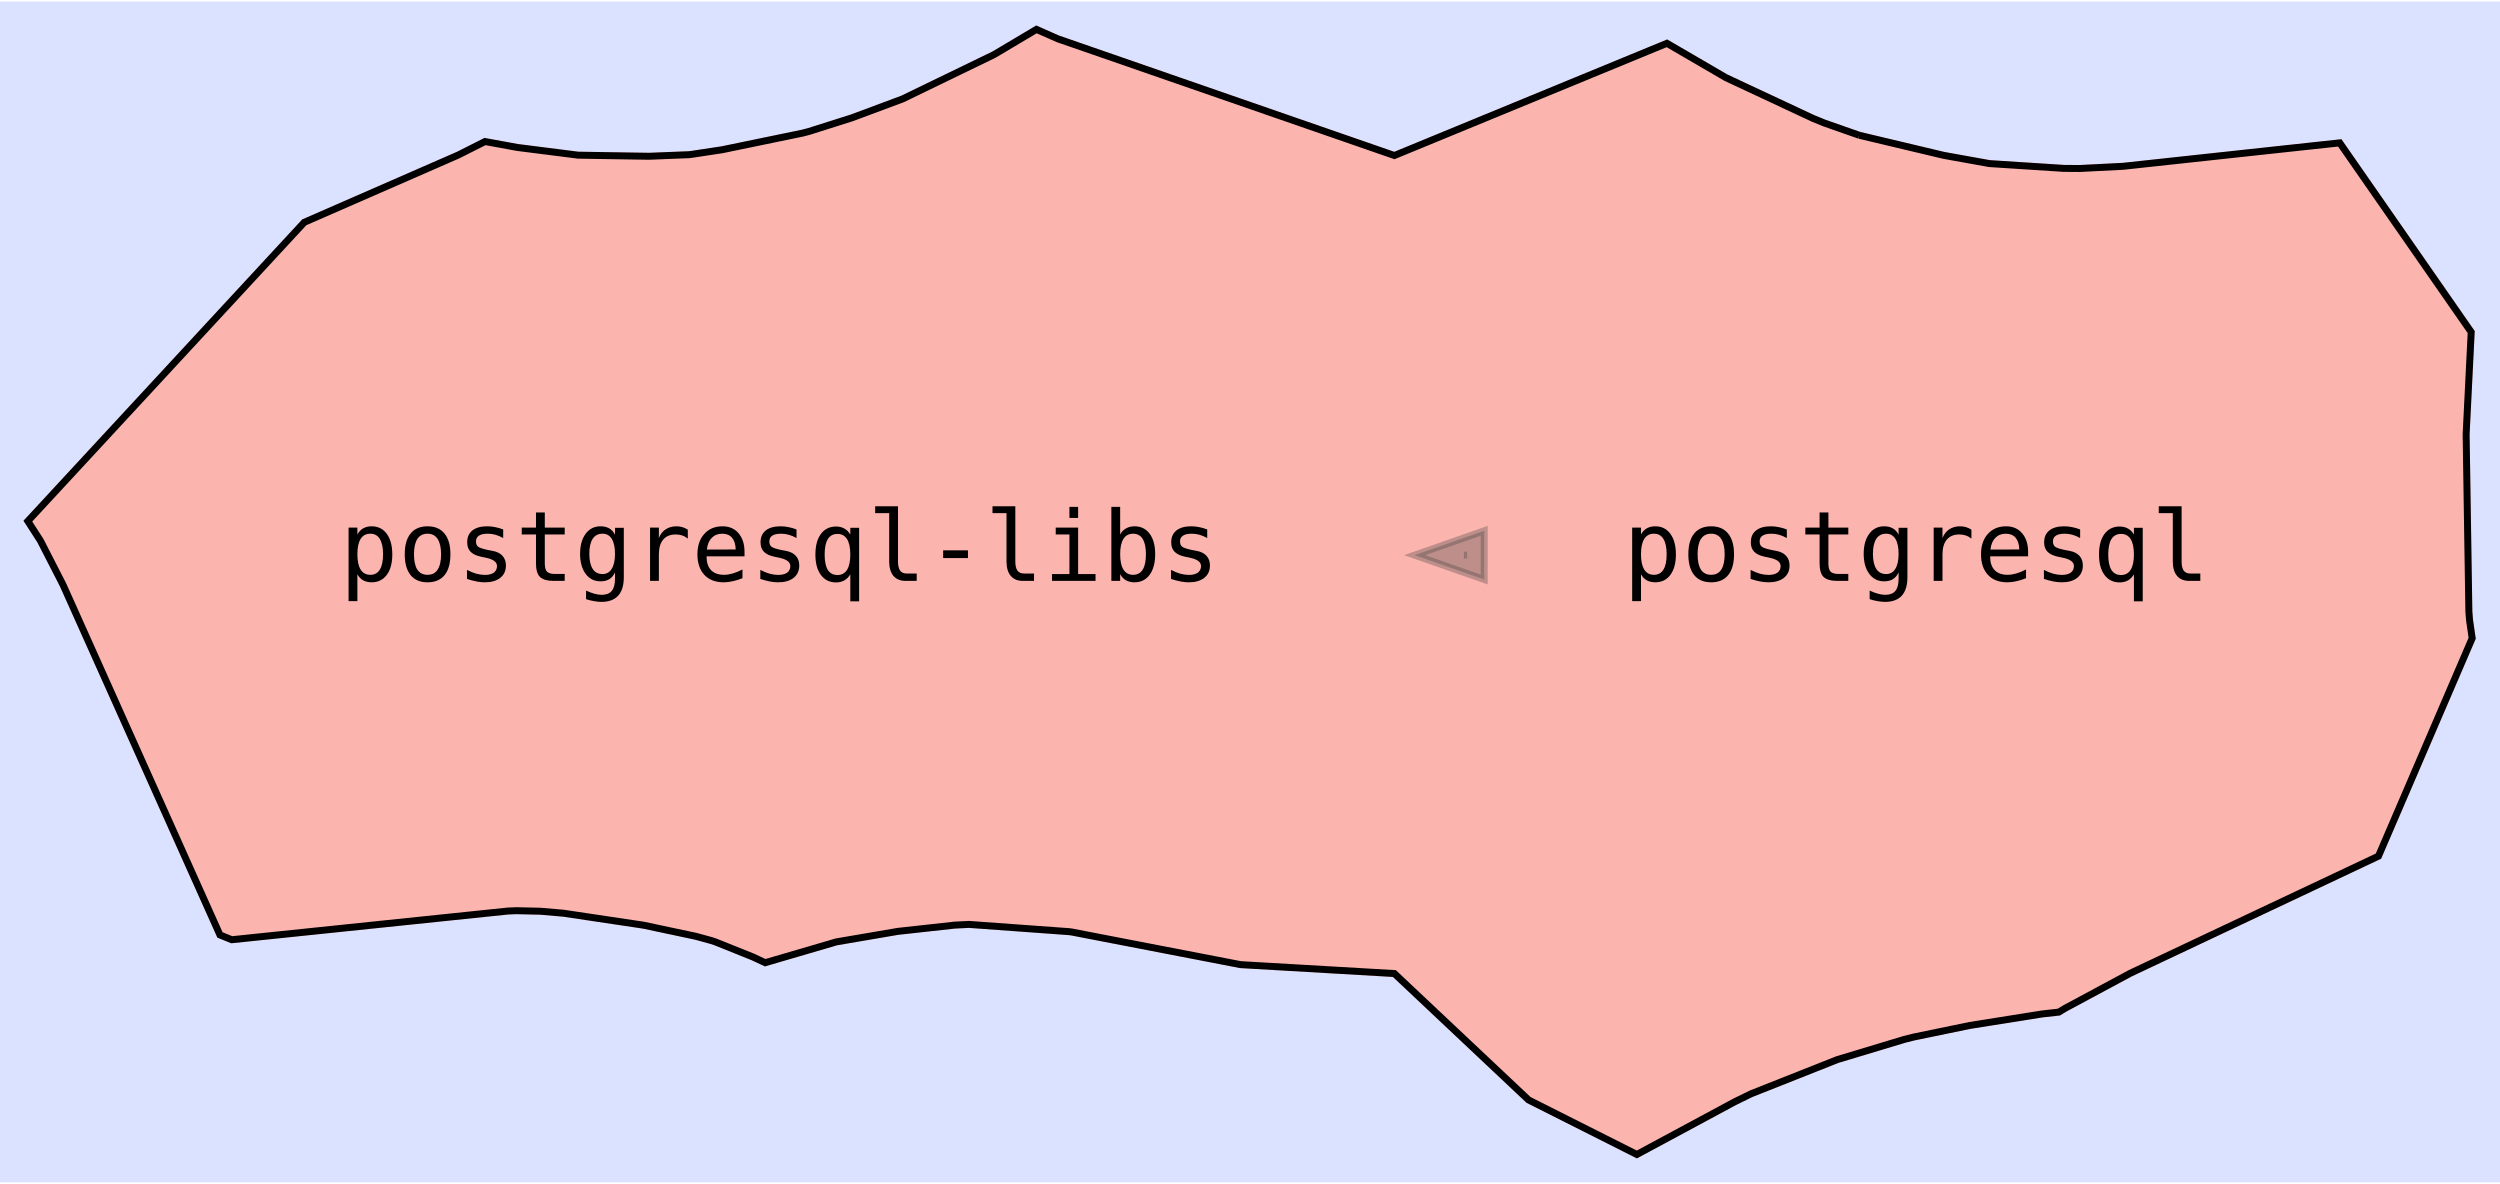
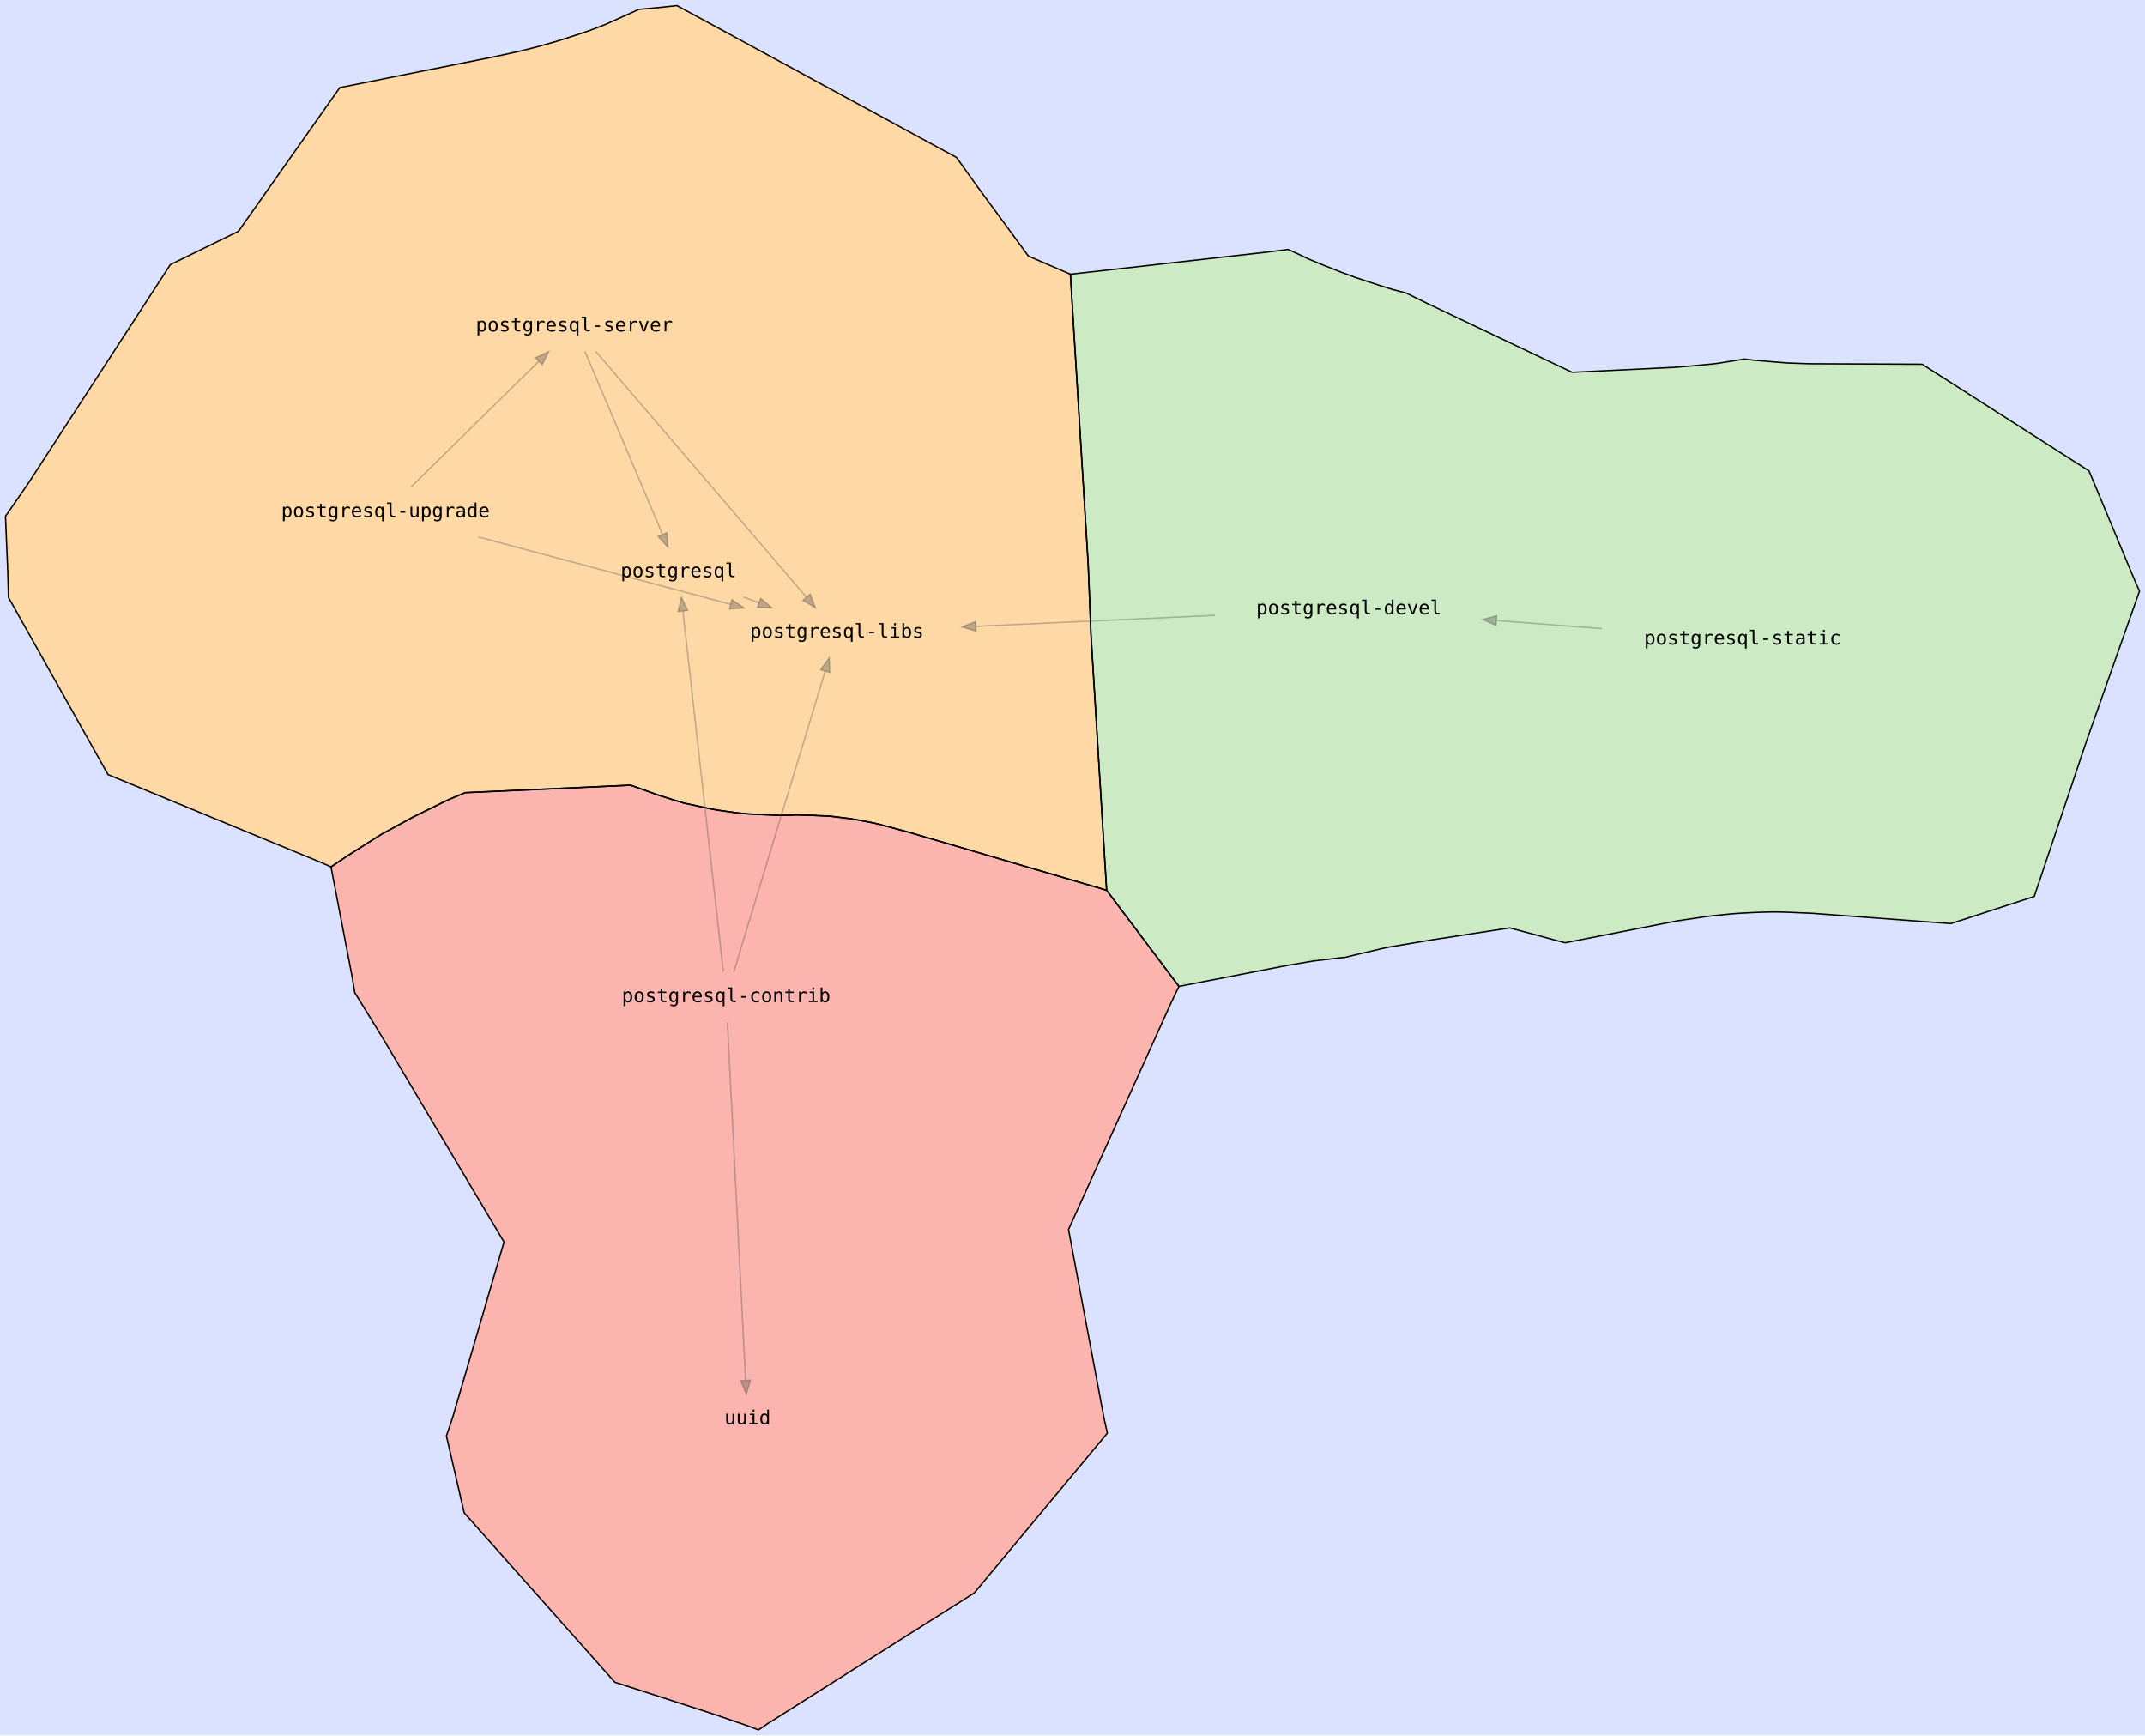
- <svg xmlns="http://www.w3.org/2000/svg" width="359pt" height="170pt" viewBox="0.00 0.00 359.18 169.64">
-   <g id="graph0" class="graph" transform="scale(1 1) rotate(0) translate(21.0059 97.5368)">
-     <polygon fill="#dae2ff" stroke="transparent" points="-21.006,72.106 -21.006,-97.537 338.176,-97.537 338.176,72.106 -21.006,72.106" />
-     <polygon fill="#fbb4ae" stroke="#fbb4ae" points="53.173,33.081 51.971,33.129 12.289,37.253 10.598,36.566 -11.957,-13.75 -15.198,-20.076 -17.006,-22.885 22.709,-65.819 44.831,-75.484 48.676,-77.424 53.331,-76.573 62.045,-75.466 72.234,-75.306 77.903,-75.532 78.223,-75.562 82.73,-76.241 94.284,-78.629 95.245,-78.881 101.388,-80.829 108.666,-83.542 121.806,-89.911 127.904,-93.537 130.973,-92.182 179.329,-75.415 218.483,-91.537 226.944,-86.61 239.476,-80.747 241.088,-80.089 246.102,-78.329 258.259,-75.437 264.812,-74.258 275.501,-73.567 277.803,-73.551 284.028,-73.866 315.148,-77.232 334.036,-50.05 333.307,-35.371 333.702,-9.878 333.801,-8.646 334.176,-6.06 320.714,25.24 285.056,42.068 275.705,47.097 274.774,47.657 274.679,47.663 272.384,47.917 261.992,49.57 253.884,51.246 252.578,51.577 242.965,54.475 230.568,59.388 228.191,60.553 214.163,68.106 198.607,60.271 179.329,42.112 157.215,40.829 132.97,36.143 132.585,36.092 118.219,35.052 116.151,35.153 107.979,36.053 99.151,37.563 88.931,40.556 87.157,39.727 81.796,37.573 81.214,37.377 78.968,36.761 71.443,35.162 59.949,33.443 56.618,33.158 53.173,33.081 53.173,33.081" />
-     <polyline fill="none" stroke="#000000" points="246.102,-78.329 258.259,-75.437 264.812,-74.258 275.501,-73.567 277.803,-73.551 284.028,-73.866 315.148,-77.232 334.036,-50.05 333.307,-35.371 333.702,-9.878 333.801,-8.646 334.176,-6.06 320.714,25.24 285.056,42.068 275.705,47.097 274.774,47.657 274.679,47.663 272.384,47.917 261.992,49.57 253.884,51.246 252.578,51.577 242.965,54.475 230.568,59.388 228.191,60.553 214.163,68.106 198.607,60.271 179.329,42.112 157.215,40.829 132.97,36.143 132.585,36.092 118.219,35.052 116.151,35.153 107.979,36.053 99.151,37.563 88.931,40.556 87.157,39.727 81.796,37.573 81.214,37.377 78.968,36.761 71.443,35.162 59.949,33.443 56.618,33.158 53.173,33.081 51.971,33.129 12.289,37.253 10.598,36.566 -11.957,-13.75 -15.198,-20.076 -17.006,-22.885 22.709,-65.819 44.831,-75.484 48.676,-77.424 53.331,-76.573 62.045,-75.466 72.234,-75.306 77.903,-75.532 78.223,-75.562 82.73,-76.241 94.284,-78.629 95.245,-78.881 101.388,-80.829 108.666,-83.542 121.806,-89.911 127.904,-93.537 130.973,-92.182 179.329,-75.415 218.483,-91.537 226.944,-86.61 239.476,-80.747 241.088,-80.089 246.102,-78.329 " />
+ <svg xmlns="http://www.w3.org/2000/svg" width="1560pt" height="1262pt" viewBox="0.00 0.00 1559.85 1261.71">
+   <g id="graph0" class="graph" transform="scale(1 1) rotate(0) translate(173.0865 1049.784)">
+     <polygon fill="#dae2ff" stroke="transparent" points="-173.087,211.925 -173.087,-1049.784 1386.766,-1049.784 1386.766,211.925 -173.087,211.925" />
+     <polygon fill="#fbb4ae" stroke="#fbb4ae" points="306.899,-378.93 304.154,-330.853 304.154,-330.853 306.899,-378.93 306.078,-471.588 323.699,-466.11 324.473,-465.907 328.97,-376.719 328.97,-376.719 324.473,-465.907 343.018,-461.928 348.391,-460.906 363.009,-458.831 371.661,-458.021 384.85,-457.422 385.036,-457.418 394.528,-456.982 402.791,-457.202 405.593,-457.344 416.257,-457.099 430.735,-456.409 445.087,-454.668 451.624,-453.553 462.975,-451.338 467.381,-450.262 487.598,-444.821 631.648,-402.581 684.258,-332.664 684.102,-332.349 678.757,-321.204 603.938,-155.905 629.882,-18 632.181,-7.858 535.376,108.384 385.434,203.219 382.272,72.642 383.583,-11.251 377.507,-15.833 377.93,-17.835 377.478,-19.954 376.611,-20.939 370.797,-23.024 370.797,-23.024 376.611,-20.939 377.478,-19.954 377.93,-17.835 377.507,-15.833 383.583,-11.251 382.272,72.642 376.664,-14.909 370.631,-12.804 370.631,-12.804 376.664,-14.909 382.272,72.642 385.434,203.219 378.475,207.925 368.876,204.325 344.598,196.052 273.999,173.241 164.466,50.073 151.557,-5.836 154.645,-14.846 156.191,-19.588 193.446,-146.822 104.175,-296.873 84.859,-328.243 82.91,-340.119 67.613,-419.585 80.228,-428.03 101.286,-441.385 104.891,-443.605 126.944,-455.625 150.957,-467.433 154.425,-469.012 165.165,-473.522 285.537,-478.963 306.078,-471.588 306.899,-378.93 306.899,-378.93" />
+     <polygon fill="#fed9a6" stroke="#fed9a6" points="75.078,-677.548 74.764,-677.444 74.764,-677.444 75.078,-677.548 79.719,-677.548 79.764,-677.533 86.965,-677.533 87.289,-677.425 91.985,-677.425 92.327,-677.536 97.781,-677.536 98.439,-678.392 104.383,-682.213 109.803,-682.213 116.799,-677.512 116.836,-677.464 121.357,-677.464 121.357,-677.464 116.836,-677.464 116.799,-677.512 109.803,-682.213 104.383,-682.213 98.439,-678.392 97.781,-677.536 97.928,-677.343 104.007,-673.248 104.007,-673.248 97.928,-677.343 97.781,-677.536 92.327,-677.536 91.985,-677.425 101.286,-441.385 104.891,-443.605 126.944,-455.625 150.957,-467.433 154.425,-469.012 154.789,-621.05 158.156,-672.929 223.11,-648.656 220.128,-633.85 272.339,-633.85 291.355,-627.104 291.355,-627.104 272.339,-633.85 220.128,-633.85 223.11,-648.656 158.156,-672.929 154.789,-621.05 154.425,-469.012 165.165,-473.522 285.537,-478.963 306.078,-471.588 323.699,-466.11 324.473,-465.907 343.018,-461.928 348.391,-460.906 363.009,-458.831 371.661,-458.021 384.85,-457.422 385.036,-457.418 394.528,-456.982 402.791,-457.202 405.593,-457.344 416.257,-457.099 430.735,-456.409 445.087,-454.668 444.823,-521.452 441.236,-586.642 435.829,-584.857 435.829,-584.857 441.236,-586.642 444.412,-589.907 441.808,-592.544 435.239,-594.823 429.585,-592.944 426.539,-589.85 422.949,-589.85 422.699,-589.767 418.159,-589.767 417.367,-589.5 411.944,-589.5 411.299,-589.724 405.304,-589.724 405.257,-589.74 405.257,-589.74 405.304,-589.724 411.299,-589.724 411.944,-589.5 417.367,-589.5 418.159,-589.767 422.699,-589.767 422.949,-589.85 426.539,-589.85 429.585,-592.944 435.239,-594.823 439.18,-656.903 439.746,-706.965 427.151,-684.026 411.426,-659.675 410.716,-658.686 405.013,-651.539 398.225,-644.785 391.432,-635.928 391.432,-635.928 398.225,-644.785 405.013,-651.539 410.716,-658.686 411.426,-659.675 427.151,-684.026 439.746,-706.965 439.18,-656.903 435.239,-594.823 441.808,-592.544 444.412,-589.907 441.236,-586.642 444.823,-521.452 445.087,-454.668 451.624,-453.553 462.975,-451.338 467.381,-450.262 487.598,-444.821 631.648,-402.581 620.175,-589.84 620.178,-590.798 618.237,-639.47 605.308,-850.479 574.801,-863.667 536.766,-915.443 522.515,-935.359 319.226,-1045.784 306.111,-1044.393 291.401,-1043.034 288.082,-1041.49 267.979,-1032.469 265.26,-1031.341 255.315,-1027.544 240.684,-1022.679 238.482,-815.74 244.18,-817.586 244.18,-817.586 238.482,-815.74 240.684,-1022.679 231.582,-1019.803 217.184,-1015.73 204.113,-1012.465 186.077,-1008.559 74.034,-986.175 .319,-881.698 -49.213,-857.463 -152.647,-698.259 -169.087,-674.5 -167.399,-633.436 -166.905,-615.463 -94.525,-486.668 59.95,-422.969 67.453,-419.66 67.613,-419.585 80.228,-428.03 101.286,-441.385 91.985,-677.425 87.289,-677.425 86.965,-677.533 79.764,-677.533 79.719,-677.548 75.078,-677.548 75.078,-677.548" />
+     <polygon fill="#ccebc5" stroke="#ccebc5" points="1306.219,-398.054 1344.145,-510.792 1382.766,-620.086 1379.188,-628.077 1346.063,-707.468 1224.671,-785.034 1142.237,-785.388 1126.291,-785.957 1103.412,-787.851 1095.987,-788.698 1095.3,-788.788 1094.975,-788.725 1094.368,-788.619 1075.746,-785.64 1071.359,-785.149 1057.541,-783.82 1044.06,-782.738 970.132,-779.168 864.869,-829.221 849.452,-836.823 839.818,-839.364 832.329,-841.669 821.512,-845.158 812.332,-848.253 802.302,-851.929 786.665,-858.119 778.395,-861.635 763.767,-868.501 747.867,-866.518 605.308,-850.479 618.237,-639.47 620.178,-590.798 620.175,-589.84 631.648,-402.581 684.258,-332.664 763.729,-348.068 781.947,-351.143 802.325,-353.563 805.204,-353.797 814.936,-356.201 831.768,-360.135 836.674,-361.216 868.768,-366.583 924.804,-375.202 965.027,-364.377 1046.17,-380.234 1046.556,-380.303 1047.789,-380.505 1066.657,-383.297 1071.878,-383.987 1086.777,-385.481 1092.453,-385.87 1103.006,-386.426 1100.009,-581.651 1103.291,-584.817 1100.231,-587.862 1094.082,-589.931 1087.899,-587.857 1084.862,-584.865 1082.786,-584.865 1081.872,-584.56 1076.444,-584.56 1076.444,-584.56 1081.872,-584.56 1082.786,-584.865 1084.862,-584.865 1087.899,-587.857 1094.082,-589.931 1100.231,-587.862 1103.291,-584.817 1100.009,-581.651 1103.006,-386.426 1108.795,-386.638 1116.98,-386.809 1120.369,-386.772 1126.027,-386.62 1145.094,-385.807 1245.625,-378.328 1306.219,-398.054 1306.219,-398.054" />
+     <polyline fill="none" stroke="#000000" points="348.391,-460.906 343.018,-461.928 324.473,-465.907 323.699,-466.11 306.078,-471.588 285.537,-478.963 165.165,-473.522 154.425,-469.012 150.957,-467.433 126.944,-455.625 104.891,-443.605 101.286,-441.385 80.228,-428.03 67.613,-419.585 82.91,-340.119 84.859,-328.243 104.175,-296.873 193.446,-146.822 156.191,-19.588 154.645,-14.846 151.557,-5.836 164.466,50.073 273.999,173.241 344.598,196.052 368.876,204.325 378.475,207.925 385.434,203.219 535.376,108.384 632.181,-7.858 629.882,-18 603.938,-155.905 678.757,-321.204 684.102,-332.349 684.258,-332.664 631.648,-402.581 487.598,-444.821 467.381,-450.262 462.975,-451.338 451.624,-453.553 445.087,-454.668 430.735,-456.409 416.257,-457.099 405.593,-457.344 402.791,-457.202 394.528,-456.982 385.036,-457.418 384.85,-457.422 371.661,-458.021 363.009,-458.831 348.391,-460.906 " />
+     <polyline fill="none" stroke="#000000" points="285.537,-478.963 165.165,-473.522 154.425,-469.012 150.957,-467.433 126.944,-455.625 104.891,-443.605 101.286,-441.385 80.228,-428.03 67.613,-419.585 67.453,-419.66 59.95,-422.969 -94.525,-486.668 -166.905,-615.463 -167.399,-633.436 -169.087,-674.5 -152.647,-698.259 -49.213,-857.463 .319,-881.698 74.034,-986.175 186.077,-1008.559 204.113,-1012.465 217.184,-1015.73 231.582,-1019.803 240.684,-1022.679 255.315,-1027.544 265.26,-1031.341 267.979,-1032.469 288.082,-1041.49 291.401,-1043.034 306.111,-1044.393 319.226,-1045.784 522.515,-935.359 536.766,-915.443 574.801,-863.667 605.308,-850.479 618.237,-639.47 620.178,-590.798 620.175,-589.84 631.648,-402.581 487.598,-444.821 467.381,-450.262 462.975,-451.338 451.624,-453.553 445.087,-454.668 430.735,-456.409 416.257,-457.099 405.593,-457.344 402.791,-457.202 394.528,-456.982 385.036,-457.418 384.85,-457.422 371.661,-458.021 363.009,-458.831 348.391,-460.906 343.018,-461.928 324.473,-465.907 323.699,-466.11 306.078,-471.588 285.537,-478.963 " />
+     <polyline fill="none" stroke="#000000" points="812.332,-848.253 821.512,-845.158 832.329,-841.669 839.818,-839.364 849.452,-836.823 864.869,-829.221 970.132,-779.168 1044.06,-782.738 1057.541,-783.82 1071.359,-785.149 1075.746,-785.64 1094.368,-788.619 1094.975,-788.725 1095.3,-788.788 1095.987,-788.698 1103.412,-787.851 1126.291,-785.957 1142.237,-785.388 1224.671,-785.034 1346.063,-707.468 1379.188,-628.077 1382.766,-620.086 1344.145,-510.792 1306.219,-398.054 1245.625,-378.328 1145.094,-385.807 1126.027,-386.62 1120.369,-386.772 1116.98,-386.809 1108.795,-386.638 1103.006,-386.426 1092.453,-385.87 1086.777,-385.481 1071.878,-383.987 1066.657,-383.297 1047.789,-380.505 1046.556,-380.303 1046.17,-380.234 965.027,-364.377 924.804,-375.202 868.768,-366.583 836.674,-361.216 831.768,-360.135 814.936,-356.201 805.204,-353.797 802.325,-353.563 781.947,-351.143 763.729,-348.068 684.258,-332.664 631.648,-402.581 620.175,-589.84 620.178,-590.798 618.237,-639.47 605.308,-850.479 747.867,-866.518 763.767,-868.501 778.395,-861.635 786.665,-858.119 802.302,-851.929 812.332,-848.253 " />
    <g id="edge1" class="edge">
-       <path fill="none" stroke="#444444" stroke-opacity="0.333" d="M189.78,-18C189.625,-18 189.468,-18 189.312,-18" />
-       <polygon fill="#444444" fill-opacity="0.333" stroke="#444444" stroke-opacity="0.333" points="192.233,-14.5 182.233,-18 192.232,-21.5 192.233,-14.5" />
+       <path fill="none" stroke="#444444" stroke-opacity="0.333" d="M352.899,-343.31C347.094,-395.146 330.572,-542.665 323.565,-605.234" />
+       <polygon fill="#444444" fill-opacity="0.333" stroke="#444444" stroke-opacity="0.333" points="320.045,-605.219 322.41,-615.546 327.001,-605.998 320.045,-605.219" />
+     </g>
+     <g id="edge2" class="edge">
+       <path fill="none" stroke="#444444" stroke-opacity="0.333" d="M360.495,-343.12C374.316,-388.588 410.415,-507.347 426.97,-561.811" />
+       <polygon fill="#444444" fill-opacity="0.333" stroke="#444444" stroke-opacity="0.333" points="423.659,-562.953 429.916,-571.503 430.356,-560.917 423.659,-562.953" />
+     </g>
+     <g id="edge3" class="edge">
+       <path fill="none" stroke="#444444" stroke-opacity="0.333" d="M355.889,-306.63C358.504,-255.136 365.949,-108.586 369.106,-46.428" />
+       <polygon fill="#444444" fill-opacity="0.333" stroke="#444444" stroke-opacity="0.333" points="372.614,-46.348 369.626,-36.184 365.623,-45.993 372.614,-46.348" />
+     </g>
+     <g id="edge4" class="edge">
+       <path fill="none" stroke="#444444" stroke-opacity="0.333" d="M367.52,-615.822C371.256,-614.394 375.052,-612.943 378.842,-611.494" />
+       <polygon fill="#444444" fill-opacity="0.333" stroke="#444444" stroke-opacity="0.333" points="380.126,-614.751 388.217,-607.911 377.627,-608.212 380.126,-614.751" />
+     </g>
+     <g id="edge5" class="edge">
+       <path fill="none" stroke="#444444" stroke-opacity="0.333" d="M710.496,-602.44C657.054,-599.991 590.858,-596.958 536.803,-594.482" />
+       <polygon fill="#444444" fill-opacity="0.333" stroke="#444444" stroke-opacity="0.333" points="536.66,-590.972 526.51,-594.01 536.339,-597.964 536.66,-590.972" />
+     </g>
+     <g id="edge6" class="edge">
+       <path fill="none" stroke="#444444" stroke-opacity="0.333" d="M252.236,-794.468C265.518,-763.154 292.845,-698.723 308.553,-661.689" />
+       <polygon fill="#444444" fill-opacity="0.333" stroke="#444444" stroke-opacity="0.333" points="311.971,-662.593 312.653,-652.02 305.526,-659.86 311.971,-662.593" />
+     </g>
+     <g id="edge7" class="edge">
+       <path fill="none" stroke="#444444" stroke-opacity="0.333" d="M260.175,-794.361C294.036,-754.86 374.271,-661.258 413.343,-615.677" />
+       <polygon fill="#444444" fill-opacity="0.333" stroke="#444444" stroke-opacity="0.333" points="416.066,-617.878 419.916,-608.008 410.751,-613.323 416.066,-617.878" />
+     </g>
+     <g id="edge8" class="edge">
+       <path fill="none" stroke="#444444" stroke-opacity="0.333" d="M991.966,-592.788C967.128,-594.692 940.492,-596.733 915.411,-598.655" />
+       <polygon fill="#444444" fill-opacity="0.333" stroke="#444444" stroke-opacity="0.333" points="914.845,-595.188 905.141,-599.442 915.38,-602.168 914.845,-595.188" />
+     </g>
+     <g id="edge9" class="edge">
+       <path fill="none" stroke="#444444" stroke-opacity="0.333" d="M174.856,-659.443C228.147,-645.212 302.492,-625.357 358.148,-610.494" />
+       <polygon fill="#444444" fill-opacity="0.333" stroke="#444444" stroke-opacity="0.333" points="359.204,-613.835 367.962,-607.874 357.398,-607.072 359.204,-613.835" />
+     </g>
+     <g id="edge10" class="edge">
+       <path fill="none" stroke="#444444" stroke-opacity="0.333" d="M125.758,-695.719C149.713,-719.286 191.572,-760.468 218.664,-787.122" />
+       <polygon fill="#444444" fill-opacity="0.333" stroke="#444444" stroke-opacity="0.333" points="216.304,-789.71 225.887,-794.228 221.213,-784.72 216.304,-789.71" />
    </g>
    <g id="node1" class="node">
-       <text text-anchor="middle" x="254.34" y="-14.3" font-family="monospace" font-size="14.00" fill="#000000">postgresql</text>
+       <text text-anchor="middle" x="354.96" y="-321.21" font-family="monospace" font-size="14.00" fill="#000000">postgresql-contrib</text>
    </g>
    <g id="node2" class="node">
-       <text text-anchor="middle" x="90.992" y="-14.3" font-family="monospace" font-size="14.00" fill="#000000">postgresql-libs</text>
+       <text text-anchor="middle" x="320.36" y="-630.15" font-family="monospace" font-size="14.00" fill="#000000">postgresql</text>
+     </g>
+     <g id="node3" class="node">
+       <text text-anchor="middle" x="435.49" y="-586.14" font-family="monospace" font-size="14.00" fill="#000000">postgresql-libs</text>
+     </g>
+     <g id="node4" class="node">
+       <text text-anchor="middle" x="370.55" y="-14.3" font-family="monospace" font-size="14.00" fill="#000000">uuid</text>
+     </g>
+     <g id="node5" class="node">
+       <text text-anchor="middle" x="807.84" y="-603.2" font-family="monospace" font-size="14.00" fill="#000000">postgresql-devel</text>
+     </g>
+     <g id="node6" class="node">
+       <text text-anchor="middle" x="244.55" y="-808.89" font-family="monospace" font-size="14.00" fill="#000000">postgresql-server</text>
+     </g>
+     <g id="node7" class="node">
+       <text text-anchor="middle" x="1094.1" y="-581.26" font-family="monospace" font-size="14.00" fill="#000000">postgresql-static</text>
+     </g>
+     <g id="node8" class="node">
+       <text text-anchor="middle" x="107.24" y="-673.8" font-family="monospace" font-size="14.00" fill="#000000">postgresql-upgrade</text>
    </g>
  </g>
</svg>
